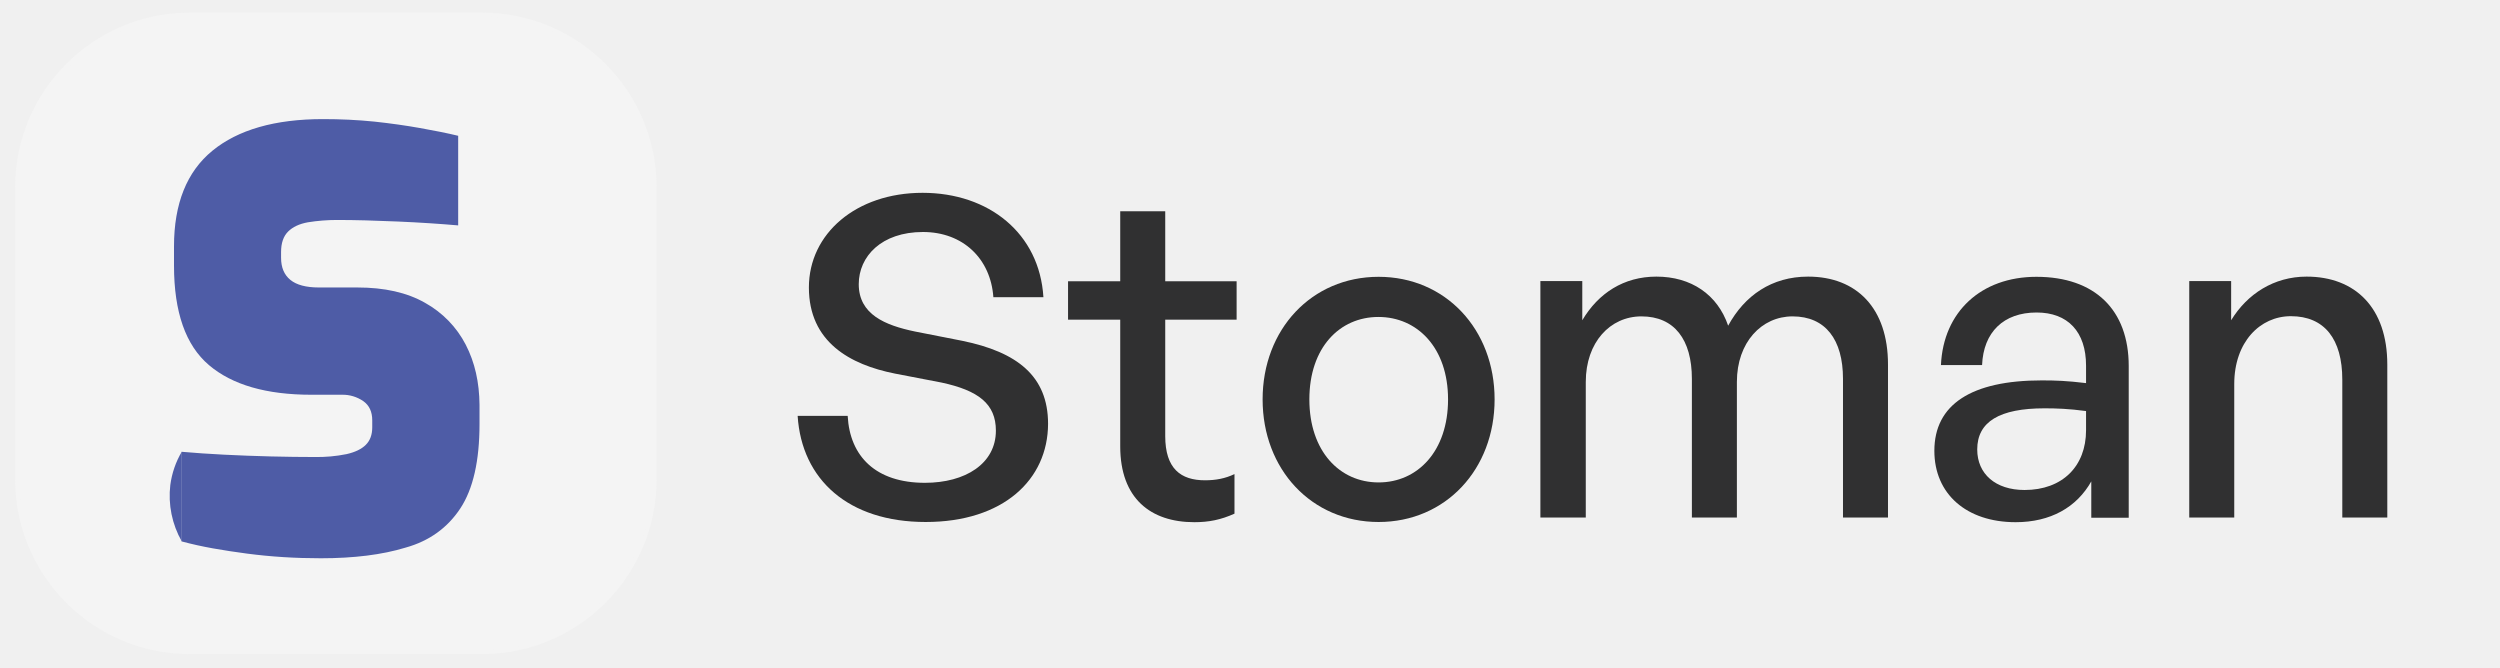
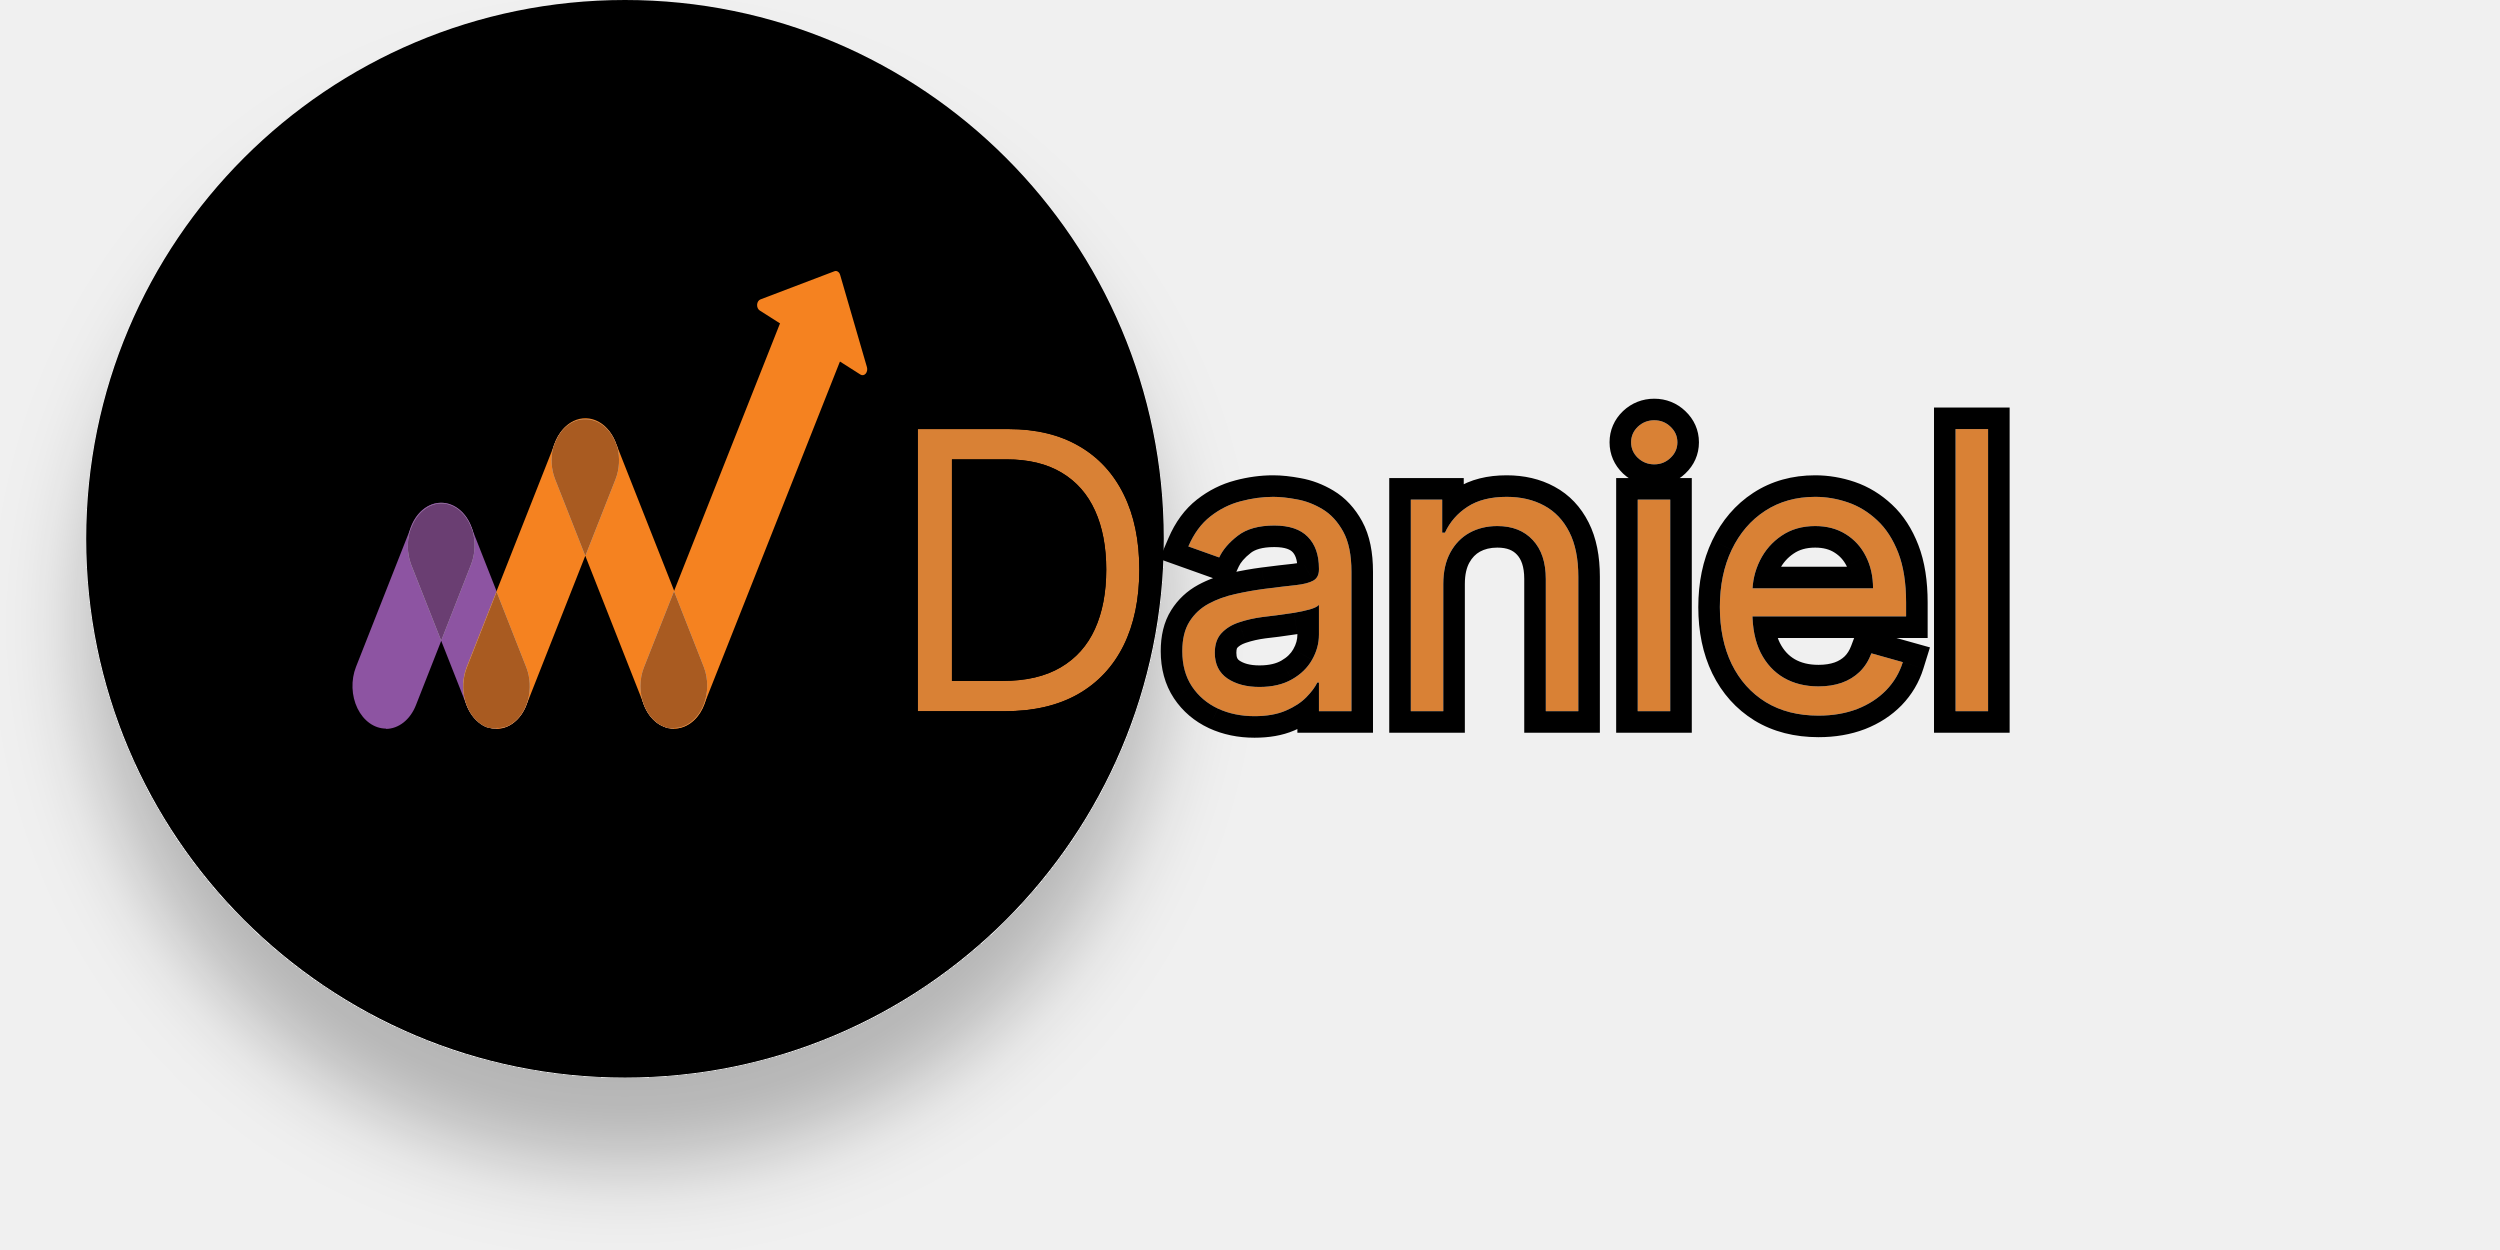
- <svg xmlns="http://www.w3.org/2000/svg" version="1.1" id="Layer_1" x="0px" y="0px" viewBox="0 0 1288.8 344.1" style="enable-background:new 0 0 1288.8 344.1;" xml:space="preserve">
-   <style type="text/css">
- 	.st0{fill:#F4F4F4;stroke:#F4F4F4;stroke-width:2;stroke-miterlimit:10;}
- 	.st1{fill:#4E5CA6;}
- 	.st2{enable-background:new    ;}
- 	.st3{fill:#303031;}
- </style>
-   <path class="st0" d="M97.9,7.5h150.5c49.2,0,89.1,39.9,89.1,89.1v150.5c0,49.2-39.9,89.1-89.1,89.1H97.9  c-49.2,0-89.1-39.9-89.1-89.1V96.6C8.8,47.4,48.7,7.5,97.9,7.5z" />
-   <path class="st1" d="M165.4,287.8c-6.6,0-13.1-0.2-19.4-0.6s-12.5-1-18.6-1.8c-6.1-0.8-12-1.7-17.6-2.7s-11-2.2-16.2-3.6v-46.2  c6.8,0.6,14.1,1.1,22,1.5c7.9,0.4,15.9,0.7,24,0.9c8.1,0.2,15.6,0.3,22.6,0.3c5.5,0.1,11.1-0.4,16.5-1.5c4.4-1,7.7-2.6,9.9-4.8  c2.2-2.2,3.3-5.2,3.3-9v-3.6c0-4.4-1.5-7.7-4.6-9.9c-3.2-2.2-7.1-3.4-11-3.3h-15.8c-23.2,0-40.8-5.1-52.8-15.3  c-12-10.2-18-27.3-18-51.3V127c0-22,6.6-38.5,19.8-49.3s32.2-16.3,57-16.3c8.9,0,17.7,0.4,26.6,1.3c8.3,0.9,16.1,2,23.4,3.3  c7.3,1.3,13.9,2.6,19.7,4v46.2c-9.2-0.8-19.6-1.5-31.1-2c-11.5-0.5-21.9-0.8-31.4-0.8c-5,0-10,0.4-15,1.2c-4.4,0.8-7.8,2.4-10.2,4.8  c-2.4,2.4-3.6,5.9-3.6,10.5v3c0,5,1.6,8.8,4.8,11.4c3.2,2.6,8.1,3.9,14.7,3.9h19.8c14,0,25.6,2.6,34.9,7.9c9,5,16.3,12.5,21,21.6  c4.7,9.1,7,19.4,7.1,31v9.9c0,19-3.3,33.5-9.9,43.5c-6.6,10-16,16.8-28.2,20.2C197,286,182.4,287.8,165.4,287.8z" />
-   <path class="st1" d="M93.7,232.9c-3.1,5.2-5.1,11.1-5.9,17.1c-1.2,10.1,0.9,20.3,5.9,29.1V232.9z" />
-   <g class="st2">
-     <path class="st3" d="M477.2,269.1c-39.8,0-63.9-21.8-66-54.7H437c1.1,20.9,14.5,34.5,39.8,34.5c20.9,0,36.6-9.9,36.6-26.9   c0-13.8-9-20.7-28.1-24.8l-23.9-4.6c-23.2-4.6-44.4-16.3-44.4-44.4c0-27.8,24.4-48.8,58.6-48.8s60.3,20.9,62.3,53.8h-25.8   c-1.4-19.8-15.6-33.6-36.3-33.6c-21.4,0-33.1,12.6-33.1,26.9c0,15.6,13.6,21.2,29,24.4l24.4,4.8c28.3,5.8,44.2,18.2,44.2,42.8   C540.2,247.3,517.2,269.1,477.2,269.1z" />
-     <path class="st3" d="M636.4,264.8c-7.1,3.2-13.3,4.4-20.7,4.4c-22.5,0-38.2-12.2-38.2-39.1v-65.3h-26.9v-19.8h26.9v-36.1h23.2v36.1   h36.8v19.8h-36.8v60c0,16.8,8,22.8,20.5,22.8c5.5,0,10.4-0.9,15.2-3.2V264.8z" />
-     <path class="st3" d="M650.9,205.9c0-36.1,25.3-63.2,59.8-63.2c34.5,0,59.8,27.1,59.8,63.2c0,36.1-25.3,63.2-59.8,63.2   C676.2,269.1,650.9,242,650.9,205.9z M746.5,205.9c0-26.7-15.9-42.5-35.9-42.5S675,179.2,675,205.9c0,26.7,15.6,42.8,35.7,42.8   S746.5,232.6,746.5,205.9z" />
-     <path class="st3" d="M794.1,266.8V144.9h21.6v20.2c8.3-14,21.4-22.5,38.2-22.5c17.9,0,31.5,9.2,37,25.3   c8.5-15.6,22.5-25.3,41.2-25.3c25.1,0,41.2,16.3,41.2,45.3v78.9h-23.2v-71.5c0-20.2-9-32.2-26-32.2c-15.9,0-28.7,13.3-28.7,33.8   v69.9h-23.2v-71.5c0-20.2-9-32.2-26-32.2c-16.1,0-28.7,13.3-28.7,33.8v69.9H794.1z" />
-     <path class="st3" d="M1078.2,248c-7.6,13.6-21.2,21.2-39.1,21.2c-25.3,0-41.9-14.5-41.9-36.8c0-23.9,19.1-36.3,55.4-36.3   c7.1,0,12.9,0.2,22.8,1.4v-9c0-17.5-9.4-27.4-25.5-27.4c-17,0-27.4,10.1-28.1,27.1h-21.2c1.2-27.4,20.7-45.5,49.2-45.5   c30.1,0,47.6,17,47.6,46v78.2h-19.3V248z M1043.7,252.6c19.5,0,31.7-12.2,31.7-30.8v-9.9c-9-1.2-15.4-1.4-21.4-1.4   c-23.2,0-34.7,6.9-34.7,21.2C1019.3,244.3,1028.7,252.6,1043.7,252.6z" />
-     <path class="st3" d="M1151.8,266.8h-23.2V144.9h21.6v20.2c8.3-13.6,22.1-22.5,38.9-22.5c25.1,0,41.6,16.1,41.6,45.3v78.9h-23.2   v-71.1c0-20.9-9.2-32.7-26.5-32.7c-15.9,0-29.2,13.3-29.2,35V266.8z" />
+ <svg xmlns="http://www.w3.org/2000/svg" width="116" height="58" viewBox="0 0 116 58" fill="none">
+   <g filter="url(#filter0_d_9564_7573)">
+     <circle cx="29" cy="25" r="25" fill="black" />
+     <path d="M39.12 16.404L32.66 32.718C32.568 32.95 32.441 33.156 32.286 33.325C32.132 33.495 31.953 33.624 31.759 33.705C31.565 33.787 31.361 33.819 31.157 33.8C30.954 33.781 30.755 33.711 30.573 33.594C30.39 33.478 30.228 33.317 30.095 33.12C29.961 32.924 29.86 32.696 29.796 32.45C29.732 32.204 29.706 31.944 29.721 31.685C29.736 31.427 29.791 31.174 29.883 30.943L36.341 14.629L39.12 16.404Z" fill="#F58220" />
+     <path d="M31.273 33.808C30.983 33.806 30.699 33.702 30.453 33.506C30.207 33.311 30.009 33.032 29.88 32.702L25.757 22.233C25.582 21.766 25.558 21.229 25.691 20.74C25.823 20.25 26.102 19.846 26.466 19.615C26.831 19.383 27.252 19.343 27.64 19.502C28.028 19.661 28.351 20.008 28.54 20.466L32.675 30.946C32.792 31.247 32.848 31.582 32.836 31.918C32.824 32.255 32.745 32.581 32.605 32.868C32.466 33.154 32.272 33.391 32.041 33.555C31.809 33.72 31.549 33.807 31.284 33.808" fill="#F58220" />
+     <path d="M31.271 33.805C31.204 33.805 31.137 33.8 31.071 33.788H31.029C30.977 33.788 30.925 33.764 30.875 33.747L30.823 33.728C30.775 33.708 30.729 33.689 30.683 33.664L30.627 33.634C30.577 33.607 30.529 33.575 30.483 33.54L30.459 33.523C30.343 33.431 30.236 33.32 30.141 33.194L30.128 33.175C30.03 33.041 29.947 32.89 29.883 32.727C29.773 32.452 29.716 32.148 29.716 31.839C29.716 31.531 29.773 31.227 29.883 30.952L31.275 27.432L32.661 30.957C32.765 31.231 32.817 31.531 32.815 31.834C32.812 32.138 32.754 32.437 32.646 32.707C32.581 32.869 32.499 33.018 32.402 33.153L32.387 33.172C32.341 33.235 32.292 33.294 32.239 33.349C32.185 33.404 32.129 33.453 32.069 33.498L32.048 33.515C32 33.551 31.952 33.581 31.904 33.611L31.845 33.642C31.8 33.664 31.756 33.686 31.708 33.703L31.656 33.722C31.606 33.739 31.554 33.752 31.501 33.764H31.46C31.394 33.775 31.327 33.78 31.26 33.78" fill="#CCCCCC" />
+     <path d="M31.271 33.805C31.204 33.805 31.137 33.8 31.071 33.788H31.029C30.977 33.788 30.925 33.764 30.875 33.747L30.823 33.728C30.775 33.708 30.729 33.689 30.683 33.664L30.627 33.634C30.577 33.607 30.529 33.575 30.483 33.54L30.459 33.523C30.343 33.431 30.236 33.32 30.141 33.194L30.128 33.175C30.03 33.041 29.947 32.89 29.883 32.727C29.773 32.452 29.716 32.148 29.716 31.839C29.716 31.531 29.773 31.227 29.883 30.952L31.275 27.432L32.661 30.957C32.765 31.231 32.817 31.531 32.815 31.834C32.812 32.138 32.754 32.437 32.646 32.707C32.581 32.869 32.499 33.018 32.402 33.153L32.387 33.172C32.341 33.235 32.292 33.294 32.239 33.349C32.185 33.404 32.129 33.453 32.069 33.498L32.048 33.515C32 33.551 31.952 33.581 31.904 33.611L31.845 33.642C31.8 33.664 31.756 33.686 31.708 33.703L31.656 33.722C31.606 33.739 31.554 33.752 31.501 33.764H31.46C31.394 33.775 31.327 33.78 31.26 33.78" fill="#A95B21" />
+     <path d="M17.908 33.807C17.643 33.806 17.383 33.72 17.151 33.555C16.92 33.391 16.726 33.154 16.587 32.868C16.447 32.581 16.368 32.254 16.356 31.918C16.344 31.582 16.399 31.247 16.517 30.946L19.087 24.42C19.272 23.951 19.595 23.595 19.986 23.43C20.18 23.348 20.384 23.315 20.588 23.333C20.792 23.352 20.991 23.421 21.173 23.537C21.356 23.653 21.518 23.813 21.652 24.009C21.786 24.205 21.888 24.433 21.953 24.679C22.017 24.925 22.043 25.185 22.029 25.444C22.014 25.702 21.96 25.955 21.868 26.187L19.301 32.715C19.172 33.046 18.974 33.325 18.728 33.52C18.482 33.715 18.198 33.82 17.908 33.821" fill="#8D54A2" />
+     <path d="M23.035 33.807C22.744 33.806 22.46 33.702 22.214 33.507C21.968 33.311 21.77 33.032 21.642 32.701L19.074 26.187C18.89 25.718 18.86 25.176 18.99 24.679C19.12 24.182 19.401 23.771 19.77 23.537C20.138 23.302 20.565 23.264 20.956 23.43C21.348 23.595 21.671 23.951 21.855 24.42L24.425 30.946C24.543 31.247 24.599 31.582 24.587 31.918C24.575 32.254 24.495 32.581 24.356 32.868C24.217 33.154 24.023 33.391 23.791 33.555C23.56 33.72 23.3 33.806 23.035 33.807Z" fill="#8D54A2" />
+     <path d="M20.46 29.7L19.074 26.188L19.055 26.133L19.074 26.183L20.471 29.727" fill="#CCCCCC" />
+     <path d="M20.46 29.7L19.074 26.188L19.055 26.133L19.074 26.183L20.471 29.727" fill="#6A3E72" />
+     <path d="M20.471 29.727L19.074 26.188L19.055 26.133C18.891 25.66 18.879 25.125 19.022 24.642L19.098 24.449C19.222 24.134 19.41 23.868 19.642 23.676C19.874 23.485 20.142 23.375 20.419 23.359H20.549L20.671 23.373C20.919 23.414 21.155 23.53 21.36 23.712C21.565 23.894 21.732 24.136 21.846 24.418L21.923 24.612C21.998 24.866 22.031 25.136 22.02 25.407C22.009 25.678 21.955 25.943 21.86 26.185L20.471 29.727Z" fill="#CCCCCC" />
+     <path d="M20.471 29.727L19.074 26.188L19.055 26.133C18.891 25.66 18.879 25.125 19.022 24.642L19.098 24.449C19.222 24.134 19.41 23.868 19.642 23.676C19.874 23.485 20.142 23.375 20.419 23.359H20.549L20.671 23.373C20.919 23.414 21.155 23.53 21.36 23.712C21.565 23.894 21.732 24.136 21.846 24.418L21.923 24.612C21.998 24.866 22.031 25.136 22.02 25.407C22.009 25.678 21.955 25.943 21.86 26.185L20.471 29.727Z" fill="#6A3E72" />
+     <path d="M38.72 12.585L35.286 13.892C35.244 13.908 35.206 13.939 35.178 13.982C35.15 14.026 35.133 14.079 35.13 14.134C35.126 14.19 35.136 14.246 35.157 14.294C35.179 14.343 35.212 14.382 35.251 14.407L39.923 17.379C39.962 17.404 40.007 17.414 40.05 17.407C40.093 17.4 40.134 17.376 40.167 17.339C40.199 17.302 40.222 17.253 40.233 17.199C40.243 17.145 40.241 17.088 40.226 17.036L38.985 12.764C38.968 12.697 38.931 12.64 38.881 12.607C38.832 12.573 38.774 12.565 38.72 12.585Z" fill="#F58220" />
+     <path d="M23.043 33.807C22.779 33.807 22.518 33.72 22.287 33.555C22.056 33.391 21.861 33.154 21.722 32.868C21.583 32.581 21.503 32.255 21.491 31.918C21.479 31.582 21.535 31.247 21.653 30.946L25.787 20.466C25.986 20.032 26.308 19.71 26.687 19.567C27.066 19.423 27.474 19.469 27.827 19.694C28.181 19.919 28.453 20.307 28.589 20.779C28.725 21.251 28.715 21.771 28.56 22.233L24.425 32.715C24.298 33.046 24.1 33.325 23.854 33.52C23.608 33.716 23.325 33.82 23.035 33.821" fill="#F58220" />
+     <path d="M23.039 33.807H22.995C22.948 33.811 22.901 33.811 22.854 33.807C22.812 33.8 22.771 33.791 22.73 33.779H22.678C22.625 33.763 22.573 33.743 22.521 33.721C22.464 33.696 22.408 33.665 22.354 33.63C21.985 33.395 21.705 32.985 21.574 32.488C21.444 31.992 21.474 31.45 21.657 30.981L23.043 27.461L24.427 30.981C24.604 31.447 24.631 31.982 24.5 32.472C24.369 32.962 24.092 33.367 23.729 33.599C23.675 33.635 23.619 33.665 23.561 33.691C23.511 33.713 23.459 33.732 23.409 33.749H23.355C23.314 33.761 23.272 33.77 23.23 33.776C23.183 33.781 23.136 33.781 23.089 33.776H23.046" fill="#CCCCCC" />
+     <path d="M23.039 33.807H22.995C22.948 33.811 22.901 33.811 22.854 33.807C22.812 33.8 22.771 33.791 22.73 33.779H22.678C22.625 33.763 22.573 33.743 22.521 33.721C22.464 33.696 22.408 33.665 22.354 33.63C21.985 33.395 21.705 32.985 21.574 32.488C21.444 31.992 21.474 31.45 21.657 30.981L23.043 27.461L24.427 30.981C24.604 31.447 24.631 31.982 24.5 32.472C24.369 32.962 24.092 33.367 23.729 33.599C23.675 33.635 23.619 33.665 23.561 33.691C23.511 33.713 23.459 33.732 23.409 33.749H23.355C23.314 33.761 23.272 33.77 23.23 33.776C23.183 33.781 23.136 33.781 23.089 33.776H23.046" fill="#A95B21" />
+     <path d="M27.187 25.727L28.56 22.234L27.158 25.793" fill="#CCCCCC" />
+     <path d="M27.187 25.727L28.56 22.234L27.158 25.793" fill="#A95B21" />
+     <path d="M27.159 25.796L25.757 22.238C25.574 21.774 25.543 21.237 25.67 20.744L25.779 20.468C25.908 20.172 26.095 19.924 26.321 19.746C26.547 19.569 26.806 19.468 27.071 19.453H27.191C27.467 19.456 27.737 19.552 27.974 19.731C28.211 19.91 28.406 20.165 28.54 20.471L28.647 20.747C28.773 21.24 28.742 21.776 28.56 22.24L27.159 25.796Z" fill="#CCCCCC" />
+     <path d="M27.159 25.796L25.757 22.238C25.574 21.774 25.543 21.237 25.67 20.744L25.779 20.468C25.908 20.172 26.095 19.924 26.321 19.746C26.547 19.569 26.806 19.468 27.071 19.453H27.191C27.467 19.456 27.737 19.552 27.974 19.731C28.211 19.91 28.406 20.165 28.54 20.471L28.647 20.747C28.773 21.24 28.742 21.776 28.56 22.24L27.159 25.796Z" fill="#A95B21" />
  </g>
+   <mask id="path-20-outside-1_9564_7573" maskUnits="userSpaceOnUse" x="41" y="18" width="53" height="17" fill="black">
+     <rect fill="white" x="41" y="18" width="53" height="17" />
+     <path d="M46.625 33H42.585V19.909H46.804C48.074 19.909 49.16 20.171 50.064 20.695C50.967 21.215 51.66 21.963 52.141 22.939C52.623 23.91 52.864 25.074 52.864 26.429C52.864 27.793 52.621 28.967 52.135 29.951C51.649 30.931 50.942 31.685 50.013 32.214C49.084 32.738 47.955 33 46.625 33ZM44.17 31.594H46.523C47.605 31.594 48.502 31.385 49.214 30.967C49.925 30.55 50.456 29.955 50.805 29.184C51.155 28.413 51.33 27.494 51.33 26.429C51.33 25.372 51.157 24.462 50.812 23.7C50.467 22.933 49.951 22.345 49.265 21.935C48.579 21.522 47.724 21.315 46.702 21.315H44.17V31.594ZM58.207 33.23C57.585 33.23 57.021 33.113 56.514 32.879C56.006 32.64 55.604 32.297 55.305 31.849C55.007 31.398 54.858 30.852 54.858 30.213C54.858 29.651 54.969 29.195 55.19 28.845C55.412 28.491 55.708 28.215 56.079 28.014C56.45 27.814 56.859 27.665 57.306 27.567C57.758 27.465 58.212 27.384 58.668 27.324C59.264 27.247 59.748 27.19 60.119 27.151C60.494 27.109 60.766 27.038 60.937 26.94C61.111 26.842 61.199 26.672 61.199 26.429V26.378C61.199 25.747 61.026 25.257 60.681 24.908C60.34 24.558 59.822 24.384 59.128 24.384C58.408 24.384 57.843 24.541 57.434 24.857C57.025 25.172 56.737 25.509 56.571 25.866L55.139 25.355C55.395 24.759 55.736 24.294 56.162 23.962C56.592 23.625 57.061 23.391 57.568 23.259C58.08 23.122 58.582 23.054 59.077 23.054C59.392 23.054 59.754 23.092 60.163 23.169C60.577 23.241 60.975 23.393 61.359 23.623C61.746 23.853 62.068 24.2 62.324 24.665C62.58 25.129 62.707 25.751 62.707 26.531V33H61.199V31.671H61.122C61.02 31.884 60.849 32.111 60.611 32.354C60.372 32.597 60.055 32.804 59.658 32.974C59.262 33.145 58.778 33.23 58.207 33.23ZM58.438 31.875C59.034 31.875 59.537 31.758 59.946 31.523C60.359 31.289 60.67 30.986 60.879 30.616C61.092 30.245 61.199 29.855 61.199 29.446V28.065C61.135 28.142 60.994 28.212 60.777 28.276C60.564 28.336 60.317 28.389 60.035 28.436C59.758 28.479 59.488 28.517 59.224 28.551C58.964 28.581 58.753 28.607 58.591 28.628C58.199 28.679 57.832 28.762 57.492 28.877C57.155 28.988 56.882 29.156 56.673 29.382C56.469 29.604 56.367 29.906 56.367 30.29C56.367 30.814 56.56 31.21 56.948 31.479C57.34 31.743 57.837 31.875 58.438 31.875ZM66.969 27.094V33H65.461V23.182H66.918V24.716H67.046C67.276 24.217 67.626 23.817 68.094 23.514C68.563 23.207 69.168 23.054 69.91 23.054C70.574 23.054 71.156 23.19 71.655 23.463C72.153 23.732 72.541 24.141 72.818 24.69C73.095 25.236 73.234 25.926 73.234 26.761V33H71.725V26.864C71.725 26.092 71.525 25.491 71.124 25.061C70.724 24.626 70.174 24.409 69.475 24.409C68.993 24.409 68.563 24.514 68.184 24.722C67.809 24.931 67.513 25.236 67.295 25.636C67.078 26.037 66.969 26.523 66.969 27.094ZM75.99 33V23.182H77.499V33H75.99ZM76.757 21.546C76.463 21.546 76.21 21.445 75.996 21.245C75.788 21.045 75.683 20.804 75.683 20.523C75.683 20.241 75.788 20.001 75.996 19.8C76.21 19.6 76.463 19.5 76.757 19.5C77.051 19.5 77.303 19.6 77.511 19.8C77.724 20.001 77.831 20.241 77.831 20.523C77.831 20.804 77.724 21.045 77.511 21.245C77.303 21.445 77.051 21.546 76.757 21.546ZM84.378 33.205C83.432 33.205 82.616 32.996 81.93 32.578C81.248 32.156 80.722 31.568 80.351 30.814C79.985 30.055 79.801 29.173 79.801 28.168C79.801 27.162 79.985 26.276 80.351 25.509C80.722 24.737 81.237 24.136 81.898 23.706C82.563 23.271 83.338 23.054 84.225 23.054C84.736 23.054 85.241 23.139 85.74 23.31C86.238 23.48 86.692 23.757 87.101 24.141C87.51 24.52 87.836 25.023 88.079 25.649C88.322 26.276 88.443 27.047 88.443 27.963V28.602H80.875V27.298H86.909C86.909 26.744 86.799 26.25 86.577 25.815C86.36 25.381 86.049 25.038 85.644 24.786C85.243 24.535 84.77 24.409 84.225 24.409C83.624 24.409 83.104 24.558 82.665 24.857C82.23 25.151 81.896 25.534 81.661 26.007C81.427 26.48 81.31 26.987 81.31 27.528V28.398C81.31 29.139 81.438 29.768 81.693 30.283C81.953 30.795 82.313 31.185 82.774 31.453C83.234 31.717 83.769 31.849 84.378 31.849C84.774 31.849 85.132 31.794 85.452 31.683C85.776 31.568 86.055 31.398 86.289 31.172C86.524 30.942 86.705 30.656 86.833 30.315L88.29 30.724C88.136 31.219 87.879 31.653 87.516 32.028C87.154 32.399 86.707 32.689 86.174 32.898C85.641 33.102 85.043 33.205 84.378 33.205ZM92.247 19.909V33H90.738V19.909H92.247Z" />
+   </mask>
+   <path d="M46.625 33H42.585V19.909H46.804C48.074 19.909 49.16 20.171 50.064 20.695C50.967 21.215 51.66 21.963 52.141 22.939C52.623 23.91 52.864 25.074 52.864 26.429C52.864 27.793 52.621 28.967 52.135 29.951C51.649 30.931 50.942 31.685 50.013 32.214C49.084 32.738 47.955 33 46.625 33ZM44.17 31.594H46.523C47.605 31.594 48.502 31.385 49.214 30.967C49.925 30.55 50.456 29.955 50.805 29.184C51.155 28.413 51.33 27.494 51.33 26.429C51.33 25.372 51.157 24.462 50.812 23.7C50.467 22.933 49.951 22.345 49.265 21.935C48.579 21.522 47.724 21.315 46.702 21.315H44.17V31.594ZM58.207 33.23C57.585 33.23 57.021 33.113 56.514 32.879C56.006 32.64 55.604 32.297 55.305 31.849C55.007 31.398 54.858 30.852 54.858 30.213C54.858 29.651 54.969 29.195 55.19 28.845C55.412 28.491 55.708 28.215 56.079 28.014C56.45 27.814 56.859 27.665 57.306 27.567C57.758 27.465 58.212 27.384 58.668 27.324C59.264 27.247 59.748 27.19 60.119 27.151C60.494 27.109 60.766 27.038 60.937 26.94C61.111 26.842 61.199 26.672 61.199 26.429V26.378C61.199 25.747 61.026 25.257 60.681 24.908C60.34 24.558 59.822 24.384 59.128 24.384C58.408 24.384 57.843 24.541 57.434 24.857C57.025 25.172 56.737 25.509 56.571 25.866L55.139 25.355C55.395 24.759 55.736 24.294 56.162 23.962C56.592 23.625 57.061 23.391 57.568 23.259C58.08 23.122 58.582 23.054 59.077 23.054C59.392 23.054 59.754 23.092 60.163 23.169C60.577 23.241 60.975 23.393 61.359 23.623C61.746 23.853 62.068 24.2 62.324 24.665C62.58 25.129 62.707 25.751 62.707 26.531V33H61.199V31.671H61.122C61.02 31.884 60.849 32.111 60.611 32.354C60.372 32.597 60.055 32.804 59.658 32.974C59.262 33.145 58.778 33.23 58.207 33.23ZM58.438 31.875C59.034 31.875 59.537 31.758 59.946 31.523C60.359 31.289 60.67 30.986 60.879 30.616C61.092 30.245 61.199 29.855 61.199 29.446V28.065C61.135 28.142 60.994 28.212 60.777 28.276C60.564 28.336 60.317 28.389 60.035 28.436C59.758 28.479 59.488 28.517 59.224 28.551C58.964 28.581 58.753 28.607 58.591 28.628C58.199 28.679 57.832 28.762 57.492 28.877C57.155 28.988 56.882 29.156 56.673 29.382C56.469 29.604 56.367 29.906 56.367 30.29C56.367 30.814 56.56 31.21 56.948 31.479C57.34 31.743 57.837 31.875 58.438 31.875ZM66.969 27.094V33H65.461V23.182H66.918V24.716H67.046C67.276 24.217 67.626 23.817 68.094 23.514C68.563 23.207 69.168 23.054 69.91 23.054C70.574 23.054 71.156 23.19 71.655 23.463C72.153 23.732 72.541 24.141 72.818 24.69C73.095 25.236 73.234 25.926 73.234 26.761V33H71.725V26.864C71.725 26.092 71.525 25.491 71.124 25.061C70.724 24.626 70.174 24.409 69.475 24.409C68.993 24.409 68.563 24.514 68.184 24.722C67.809 24.931 67.513 25.236 67.295 25.636C67.078 26.037 66.969 26.523 66.969 27.094ZM75.99 33V23.182H77.499V33H75.99ZM76.757 21.546C76.463 21.546 76.21 21.445 75.996 21.245C75.788 21.045 75.683 20.804 75.683 20.523C75.683 20.241 75.788 20.001 75.996 19.8C76.21 19.6 76.463 19.5 76.757 19.5C77.051 19.5 77.303 19.6 77.511 19.8C77.724 20.001 77.831 20.241 77.831 20.523C77.831 20.804 77.724 21.045 77.511 21.245C77.303 21.445 77.051 21.546 76.757 21.546ZM84.378 33.205C83.432 33.205 82.616 32.996 81.93 32.578C81.248 32.156 80.722 31.568 80.351 30.814C79.985 30.055 79.801 29.173 79.801 28.168C79.801 27.162 79.985 26.276 80.351 25.509C80.722 24.737 81.237 24.136 81.898 23.706C82.563 23.271 83.338 23.054 84.225 23.054C84.736 23.054 85.241 23.139 85.74 23.31C86.238 23.48 86.692 23.757 87.101 24.141C87.51 24.52 87.836 25.023 88.079 25.649C88.322 26.276 88.443 27.047 88.443 27.963V28.602H80.875V27.298H86.909C86.909 26.744 86.799 26.25 86.577 25.815C86.36 25.381 86.049 25.038 85.644 24.786C85.243 24.535 84.77 24.409 84.225 24.409C83.624 24.409 83.104 24.558 82.665 24.857C82.23 25.151 81.896 25.534 81.661 26.007C81.427 26.48 81.31 26.987 81.31 27.528V28.398C81.31 29.139 81.438 29.768 81.693 30.283C81.953 30.795 82.313 31.185 82.774 31.453C83.234 31.717 83.769 31.849 84.378 31.849C84.774 31.849 85.132 31.794 85.452 31.683C85.776 31.568 86.055 31.398 86.289 31.172C86.524 30.942 86.705 30.656 86.833 30.315L88.29 30.724C88.136 31.219 87.879 31.653 87.516 32.028C87.154 32.399 86.707 32.689 86.174 32.898C85.641 33.102 85.043 33.205 84.378 33.205ZM92.247 19.909V33H90.738V19.909H92.247Z" fill="#D98135" />
+   <path d="M42.585 33H41.585V34H42.585V33ZM42.585 19.909V18.909H41.585V19.909H42.585ZM50.064 20.695L49.562 21.56L49.565 21.562L50.064 20.695ZM52.141 22.939L51.245 23.381L51.245 23.383L52.141 22.939ZM52.135 29.951L53.031 30.395L53.032 30.393L52.135 29.951ZM50.013 32.214L50.504 33.085L50.507 33.083L50.013 32.214ZM44.17 31.594H43.17V32.594H44.17V31.594ZM50.812 23.7L49.9 24.11L49.901 24.112L50.812 23.7ZM49.265 21.935L48.749 22.792L48.753 22.794L49.265 21.935ZM44.17 21.315V20.315H43.17V21.315H44.17ZM46.625 32H42.585V34H46.625V32ZM43.585 33V19.909H41.585V33H43.585ZM42.585 20.909H46.804V18.909H42.585V20.909ZM46.804 20.909C47.935 20.909 48.841 21.142 49.562 21.56L50.566 19.83C49.48 19.201 48.212 18.909 46.804 18.909V20.909ZM49.565 21.562C50.289 21.979 50.847 22.575 51.245 23.381L53.038 22.496C52.473 21.351 51.646 20.452 50.563 19.829L49.565 21.562ZM51.245 23.383C51.644 24.186 51.864 25.19 51.864 26.429H53.864C53.864 24.957 53.602 23.635 53.037 22.495L51.245 23.383ZM51.864 26.429C51.864 27.675 51.642 28.691 51.238 29.508L53.032 30.393C53.6 29.242 53.864 27.91 53.864 26.429H51.864ZM51.239 29.507C50.84 30.313 50.27 30.917 49.518 31.345L50.507 33.083C51.614 32.454 52.459 31.549 53.031 30.395L51.239 29.507ZM49.521 31.343C48.775 31.764 47.824 32 46.625 32V34C48.085 34 49.393 33.712 50.504 33.085L49.521 31.343ZM44.17 32.594H46.523V30.594H44.17V32.594ZM46.523 32.594C47.729 32.594 48.814 32.361 49.72 31.83L48.708 30.105C48.19 30.409 47.481 30.594 46.523 30.594V32.594ZM49.72 31.83C50.615 31.305 51.284 30.551 51.716 29.597L49.895 28.771C49.628 29.36 49.236 29.795 48.708 30.105L49.72 31.83ZM51.716 29.597C52.138 28.667 52.33 27.601 52.33 26.429H50.33C50.33 27.388 50.172 28.159 49.895 28.771L51.716 29.597ZM52.33 26.429C52.33 25.266 52.14 24.209 51.723 23.287L49.901 24.112C50.174 24.716 50.33 25.478 50.33 26.429H52.33ZM51.724 23.289C51.299 22.346 50.649 21.596 49.777 21.076L48.753 22.794C49.253 23.093 49.634 23.519 49.9 24.11L51.724 23.289ZM49.781 21.079C48.901 20.549 47.857 20.315 46.702 20.315V22.315C47.592 22.315 48.256 22.495 48.749 22.792L49.781 21.079ZM46.702 20.315H44.17V22.315H46.702V20.315ZM43.17 21.315V31.594H45.17V21.315H43.17ZM56.514 32.879L56.088 33.783L56.094 33.786L56.514 32.879ZM55.305 31.849L54.471 32.401L54.473 32.404L55.305 31.849ZM55.19 28.845L56.035 29.381L56.038 29.376L55.19 28.845ZM57.306 27.567L57.52 28.544L57.527 28.542L57.306 27.567ZM58.668 27.324L58.54 26.332L58.538 26.332L58.668 27.324ZM60.119 27.151L60.221 28.146L60.231 28.145L60.119 27.151ZM60.937 26.94L60.447 26.068L60.438 26.073L60.937 26.94ZM60.681 24.908L59.965 25.606L59.97 25.61L60.681 24.908ZM57.434 24.857L58.044 25.648L58.044 25.648L57.434 24.857ZM56.571 25.866L56.235 26.808L57.094 27.115L57.478 26.288L56.571 25.866ZM55.139 25.355L54.22 24.961L53.801 25.939L54.803 26.297L55.139 25.355ZM56.162 23.962L56.777 24.75L56.778 24.749L56.162 23.962ZM57.568 23.259L57.82 24.226L57.826 24.225L57.568 23.259ZM60.163 23.169L59.979 24.152L59.991 24.154L60.163 23.169ZM61.359 23.623L60.844 24.48L60.848 24.483L61.359 23.623ZM62.324 24.665L61.448 25.147L61.448 25.147L62.324 24.665ZM62.707 33V34H63.707V33H62.707ZM61.199 33H60.199V34H61.199V33ZM61.199 31.671H62.199V30.671H61.199V31.671ZM61.122 31.671V30.671H60.493L60.221 31.238L61.122 31.671ZM60.611 32.354L61.324 33.055L61.324 33.055L60.611 32.354ZM59.658 32.974L59.263 32.056L59.658 32.974ZM59.946 31.523L59.453 30.654L59.449 30.656L59.946 31.523ZM60.879 30.616L60.012 30.117L60.008 30.125L60.879 30.616ZM61.199 28.065H62.199V25.303L60.431 27.425L61.199 28.065ZM60.777 28.276L61.047 29.239L61.059 29.236L60.777 28.276ZM60.035 28.436L60.188 29.424L60.2 29.422L60.035 28.436ZM59.224 28.551L59.338 29.545L59.352 29.543L59.224 28.551ZM58.591 28.628L58.72 29.619L58.721 29.619L58.591 28.628ZM57.492 28.877L57.804 29.827L57.811 29.825L57.492 28.877ZM56.673 29.382L55.939 28.703L55.938 28.704L56.673 29.382ZM56.948 31.479L56.379 32.301L56.389 32.308L56.948 31.479ZM58.207 32.23C57.714 32.23 57.294 32.138 56.933 31.971L56.094 33.786C56.747 34.088 57.457 34.23 58.207 34.23V32.23ZM56.939 31.974C56.59 31.809 56.33 31.584 56.137 31.295L54.473 32.404C54.877 33.01 55.423 33.471 56.088 33.783L56.939 31.974ZM56.14 31.298C55.968 31.038 55.858 30.692 55.858 30.213H53.858C53.858 31.012 54.046 31.758 54.471 32.401L56.14 31.298ZM55.858 30.213C55.858 29.774 55.945 29.522 56.035 29.381L54.346 28.31C53.992 28.867 53.858 29.527 53.858 30.213H55.858ZM56.038 29.376C56.167 29.17 56.334 29.013 56.554 28.894L55.603 27.134C55.082 27.416 54.657 27.813 54.343 28.314L56.038 29.376ZM56.554 28.894C56.836 28.742 57.156 28.623 57.52 28.544L57.092 26.59C56.561 26.706 56.063 26.886 55.603 27.134L56.554 28.894ZM57.527 28.542C57.949 28.447 58.372 28.371 58.797 28.315L58.538 26.332C58.051 26.396 57.567 26.482 57.085 26.591L57.527 28.542ZM58.795 28.316C59.388 28.239 59.862 28.183 60.221 28.146L60.016 26.157C59.633 26.196 59.141 26.255 58.54 26.332L58.795 28.316ZM60.231 28.145C60.64 28.098 61.081 28.011 61.435 27.807L60.438 26.073C60.457 26.063 60.438 26.077 60.355 26.098C60.276 26.119 60.161 26.14 60.006 26.158L60.231 28.145ZM61.426 27.812C61.988 27.497 62.199 26.943 62.199 26.429H60.199C60.199 26.433 60.198 26.372 60.243 26.283C60.294 26.185 60.372 26.111 60.447 26.068L61.426 27.812ZM62.199 26.429V26.378H60.199V26.429H62.199ZM62.199 26.378C62.199 25.562 61.971 24.791 61.392 24.205L59.97 25.61C60.081 25.724 60.199 25.932 60.199 26.378H62.199ZM61.397 24.209C60.8 23.598 59.977 23.384 59.128 23.384V25.384C59.668 25.384 59.88 25.519 59.965 25.606L61.397 24.209ZM59.128 23.384C58.272 23.384 57.465 23.57 56.823 24.064L58.044 25.648C58.221 25.512 58.543 25.384 59.128 25.384V23.384ZM56.823 24.064C56.325 24.449 55.916 24.904 55.664 25.445L57.478 26.288C57.559 26.113 57.725 25.895 58.044 25.648L56.823 24.064ZM56.907 24.925L55.475 24.413L54.803 26.297L56.235 26.808L56.907 24.925ZM56.058 25.749C56.261 25.276 56.508 24.96 56.777 24.75L55.547 23.173C54.963 23.628 54.529 24.241 54.22 24.961L56.058 25.749ZM56.778 24.749C57.105 24.493 57.451 24.322 57.82 24.226L57.316 22.291C56.671 22.459 56.079 22.757 55.546 23.174L56.778 24.749ZM57.826 24.225C58.259 24.109 58.675 24.054 59.077 24.054V22.054C58.489 22.054 57.9 22.135 57.31 22.292L57.826 24.225ZM59.077 24.054C59.314 24.054 59.613 24.083 59.979 24.152L60.348 22.186C59.896 22.101 59.47 22.054 59.077 22.054V24.054ZM59.991 24.154C60.276 24.204 60.559 24.309 60.844 24.48L61.873 22.765C61.391 22.476 60.878 22.279 60.336 22.184L59.991 24.154ZM60.848 24.483C61.058 24.607 61.263 24.811 61.448 25.147L63.2 24.183C62.873 23.59 62.435 23.099 61.869 22.763L60.848 24.483ZM61.448 25.147C61.593 25.41 61.707 25.846 61.707 26.531H63.707C63.707 25.657 63.566 24.848 63.2 24.183L61.448 25.147ZM61.707 26.531V33H63.707V26.531H61.707ZM62.707 32H61.199V34H62.707V32ZM62.199 33V31.671H60.199V33H62.199ZM61.199 30.671H61.122V32.67H61.199V30.671ZM60.221 31.238C60.182 31.319 60.09 31.458 59.898 31.654L61.324 33.055C61.609 32.765 61.858 32.449 62.024 32.103L60.221 31.238ZM59.898 31.654C59.77 31.783 59.571 31.924 59.263 32.056L60.053 33.893C60.538 33.684 60.974 33.412 61.324 33.055L59.898 31.654ZM59.263 32.056C59.025 32.158 58.684 32.23 58.207 32.23V34.23C58.873 34.23 59.499 34.132 60.053 33.893L59.263 32.056ZM58.438 32.875C59.163 32.875 59.848 32.732 60.443 32.391L59.449 30.656C59.226 30.783 58.905 30.875 58.438 30.875V32.875ZM60.439 32.393C60.992 32.08 61.442 31.654 61.751 31.107L60.008 30.125C59.898 30.319 59.727 30.498 59.453 30.654L60.439 32.393ZM61.746 31.114C62.042 30.599 62.199 30.038 62.199 29.446H60.199C60.199 29.672 60.142 29.891 60.012 30.117L61.746 31.114ZM62.199 29.446V28.065H60.199V29.446H62.199ZM60.431 27.425C60.481 27.365 60.527 27.328 60.553 27.31C60.58 27.291 60.597 27.282 60.598 27.281C60.6 27.28 60.593 27.284 60.575 27.291C60.556 27.298 60.53 27.307 60.495 27.317L61.059 29.236C61.202 29.194 61.352 29.14 61.493 29.07C61.623 29.005 61.811 28.893 61.967 28.706L60.431 27.425ZM60.507 27.313C60.337 27.361 60.126 27.407 59.871 27.45L60.2 29.422C60.507 29.371 60.791 29.311 61.047 29.239L60.507 27.313ZM59.883 27.448C59.614 27.489 59.352 27.526 59.096 27.559L59.352 29.543C59.624 29.508 59.903 29.468 60.188 29.424L59.883 27.448ZM59.11 27.558C58.847 27.588 58.63 27.614 58.461 27.636L58.721 29.619C58.876 29.599 59.08 29.574 59.338 29.545L59.11 27.558ZM58.462 27.636C58.011 27.695 57.58 27.792 57.172 27.93L57.811 29.825C58.084 29.732 58.387 29.663 58.72 29.619L58.462 27.636ZM57.179 27.927C56.706 28.083 56.28 28.335 55.939 28.703L57.408 30.061C57.485 29.978 57.604 29.893 57.804 29.827L57.179 27.927ZM55.938 28.704C55.521 29.156 55.367 29.726 55.367 30.29H57.367C57.367 30.186 57.38 30.125 57.391 30.095C57.399 30.069 57.407 30.062 57.408 30.06L55.938 28.704ZM55.367 30.29C55.367 31.099 55.688 31.823 56.379 32.301L57.517 30.657C57.433 30.598 57.367 30.528 57.367 30.29H55.367ZM56.389 32.308C56.986 32.71 57.691 32.875 58.438 32.875V30.875C57.982 30.875 57.694 30.776 57.507 30.649L56.389 32.308ZM66.969 33V34H67.969V33H66.969ZM65.461 33H64.461V34H65.461V33ZM65.461 23.182V22.182H64.461V23.182H65.461ZM66.918 23.182H67.918V22.182H66.918V23.182ZM66.918 24.716H65.918V25.716H66.918V24.716ZM67.046 24.716V25.716H67.686L67.954 25.135L67.046 24.716ZM68.094 23.514L68.637 24.354L68.642 24.351L68.094 23.514ZM71.655 23.463L71.175 24.34L71.181 24.343L71.655 23.463ZM72.818 24.69L71.925 25.14L71.926 25.143L72.818 24.69ZM73.234 33V34H74.234V33H73.234ZM71.725 33H70.725V34H71.725V33ZM71.124 25.061L70.389 25.739L70.392 25.742L71.124 25.061ZM68.184 24.722L67.701 23.846L67.697 23.849L68.184 24.722ZM67.295 25.636L66.416 25.16L66.416 25.16L67.295 25.636ZM65.969 27.094V33H67.969V27.094H65.969ZM66.969 32H65.461V34H66.969V32ZM66.461 33V23.182H64.461V33H66.461ZM65.461 24.182H66.918V22.182H65.461V24.182ZM65.918 23.182V24.716H67.918V23.182H65.918ZM66.918 25.716H67.046V23.716H66.918V25.716ZM67.954 25.135C68.103 24.811 68.325 24.556 68.637 24.354L67.552 22.674C66.927 23.078 66.449 23.623 66.138 24.297L67.954 25.135ZM68.642 24.351C68.903 24.18 69.301 24.054 69.91 24.054V22.054C69.035 22.054 68.223 22.235 67.547 22.677L68.642 24.351ZM69.91 24.054C70.435 24.054 70.847 24.161 71.175 24.34L72.135 22.586C71.466 22.22 70.713 22.054 69.91 22.054V24.054ZM71.181 24.343C71.483 24.506 71.732 24.757 71.925 25.14L73.711 24.24C73.35 23.524 72.824 22.957 72.129 22.583L71.181 24.343ZM71.926 25.143C72.111 25.507 72.234 26.029 72.234 26.761H74.234C74.234 25.823 74.079 24.965 73.71 24.238L71.926 25.143ZM72.234 26.761V33H74.234V26.761H72.234ZM73.234 32H71.725V34H73.234V32ZM72.725 33V26.864H70.725V33H72.725ZM72.725 26.864C72.725 25.921 72.477 25.047 71.856 24.38L70.392 25.742C70.572 25.936 70.725 26.264 70.725 26.864H72.725ZM71.859 24.383C71.235 23.706 70.398 23.409 69.475 23.409V25.409C69.95 25.409 70.212 25.547 70.389 25.739L71.859 24.383ZM69.475 23.409C68.844 23.409 68.245 23.547 67.701 23.846L68.666 25.598C68.882 25.48 69.143 25.409 69.475 25.409V23.409ZM67.697 23.849C67.146 24.156 66.718 24.603 66.416 25.16L68.174 26.113C68.307 25.869 68.472 25.707 68.67 25.596L67.697 23.849ZM66.416 25.16C66.102 25.739 65.969 26.398 65.969 27.094H67.969C67.969 26.648 68.054 26.335 68.174 26.113L66.416 25.16ZM75.99 33H74.99V34H75.99V33ZM75.99 23.182V22.182H74.99V23.182H75.99ZM77.499 23.182H78.499V22.182H77.499V23.182ZM77.499 33V34H78.499V33H77.499ZM75.996 21.245L75.304 21.967L75.311 21.974L75.996 21.245ZM75.996 19.8L75.311 19.072L75.304 19.079L75.996 19.8ZM77.511 19.8L76.819 20.522L76.826 20.529L77.511 19.8ZM77.511 21.245L76.826 20.516L76.819 20.523L77.511 21.245ZM76.99 33V23.182H74.99V33H76.99ZM75.99 24.182H77.499V22.182H75.99V24.182ZM76.499 23.182V33H78.499V23.182H76.499ZM77.499 32H75.99V34H77.499V32ZM76.757 20.546C76.726 20.546 76.715 20.541 76.714 20.54C76.713 20.54 76.703 20.536 76.681 20.516L75.311 21.974C75.711 22.349 76.21 22.546 76.757 22.546V20.546ZM76.689 20.523C76.679 20.514 76.675 20.509 76.675 20.508C76.675 20.508 76.677 20.511 76.679 20.516C76.681 20.522 76.683 20.527 76.683 20.53C76.684 20.533 76.683 20.531 76.683 20.523H74.683C74.683 21.085 74.905 21.584 75.304 21.967L76.689 20.523ZM76.683 20.523C76.683 20.515 76.684 20.513 76.683 20.515C76.683 20.518 76.681 20.523 76.679 20.529C76.677 20.535 76.675 20.537 76.675 20.537C76.675 20.537 76.679 20.532 76.689 20.522L75.304 19.079C74.905 19.462 74.683 19.96 74.683 20.523H76.683ZM76.681 20.529C76.703 20.509 76.713 20.506 76.714 20.505C76.715 20.505 76.726 20.5 76.757 20.5V18.5C76.21 18.5 75.711 18.696 75.311 19.072L76.681 20.529ZM76.757 20.5C76.774 20.5 76.784 20.501 76.789 20.502C76.794 20.503 76.796 20.504 76.796 20.504C76.796 20.504 76.797 20.505 76.8 20.506C76.803 20.508 76.809 20.513 76.819 20.522L78.204 19.079C77.805 18.697 77.305 18.5 76.757 18.5V20.5ZM76.826 20.529C76.837 20.539 76.841 20.545 76.841 20.545C76.842 20.545 76.839 20.542 76.837 20.536C76.834 20.53 76.832 20.524 76.831 20.519C76.83 20.515 76.831 20.516 76.831 20.523H78.831C78.831 19.953 78.601 19.453 78.196 19.072L76.826 20.529ZM76.831 20.523C76.831 20.53 76.83 20.53 76.831 20.526C76.832 20.522 76.834 20.516 76.837 20.51C76.839 20.503 76.842 20.5 76.841 20.5C76.841 20.501 76.837 20.506 76.826 20.516L78.196 21.974C78.601 21.593 78.831 21.092 78.831 20.523H76.831ZM76.819 20.523C76.809 20.533 76.803 20.537 76.8 20.539C76.797 20.541 76.796 20.541 76.796 20.541C76.796 20.541 76.794 20.542 76.789 20.543C76.784 20.544 76.774 20.546 76.757 20.546V22.546C77.305 22.546 77.805 22.349 78.204 21.967L76.819 20.523ZM81.93 32.578L81.404 33.428L81.41 33.432L81.93 32.578ZM80.351 30.814L79.451 31.249L79.454 31.255L80.351 30.814ZM80.351 25.509L79.45 25.075L79.449 25.077L80.351 25.509ZM81.898 23.706L82.444 24.544L82.445 24.543L81.898 23.706ZM85.74 23.31L86.063 22.363L86.063 22.363L85.74 23.31ZM87.101 24.141L86.417 24.87L86.421 24.874L87.101 24.141ZM88.079 25.649L89.011 25.288L89.011 25.288L88.079 25.649ZM88.443 28.602V29.602H89.443V28.602H88.443ZM80.875 28.602H79.875V29.602H80.875V28.602ZM80.875 27.298V26.298H79.875V27.298H80.875ZM86.909 27.298V28.298H87.909V27.298H86.909ZM86.577 25.815L85.682 26.263L85.686 26.27L86.577 25.815ZM85.644 24.786L85.112 25.633L85.116 25.636L85.644 24.786ZM82.665 24.857L83.225 25.685L83.227 25.684L82.665 24.857ZM81.661 26.007L80.765 25.563L80.765 25.563L81.661 26.007ZM81.693 30.283L80.797 30.728L80.802 30.736L81.693 30.283ZM82.774 31.453L82.27 32.317L82.276 32.32L82.774 31.453ZM85.452 31.683L85.779 32.628L85.787 32.626L85.452 31.683ZM86.289 31.172L86.983 31.892L86.99 31.885L86.289 31.172ZM86.833 30.315L87.103 29.353L86.219 29.104L85.896 29.964L86.833 30.315ZM88.29 30.724L89.245 31.021L89.55 30.039L88.56 29.762L88.29 30.724ZM87.516 32.028L88.232 32.727L88.236 32.723L87.516 32.028ZM86.174 32.898L86.533 33.831L86.539 33.829L86.174 32.898ZM84.378 32.205C83.582 32.205 82.953 32.03 82.45 31.724L81.41 33.432C82.279 33.961 83.282 34.205 84.378 34.205V32.205ZM82.456 31.728C81.942 31.41 81.54 30.967 81.249 30.373L79.454 31.255C79.903 32.169 80.554 32.903 81.404 33.428L82.456 31.728ZM81.251 30.379C80.962 29.78 80.801 29.052 80.801 28.168H78.801C78.801 29.295 79.007 30.331 79.451 31.249L81.251 30.379ZM80.801 28.168C80.801 27.284 80.962 26.55 81.253 25.94L79.449 25.077C79.007 26.002 78.801 27.04 78.801 28.168H80.801ZM81.252 25.942C81.551 25.321 81.95 24.866 82.444 24.544L81.352 22.868C80.525 23.407 79.893 24.154 79.45 25.075L81.252 25.942ZM82.445 24.543C82.929 24.227 83.509 24.054 84.225 24.054V22.054C83.167 22.054 82.197 22.316 81.351 22.869L82.445 24.543ZM84.225 24.054C84.623 24.054 85.018 24.12 85.416 24.256L86.063 22.363C85.463 22.159 84.849 22.054 84.225 22.054V24.054ZM85.416 24.256C85.772 24.378 86.105 24.577 86.417 24.87L87.785 23.411C87.279 22.937 86.704 22.583 86.063 22.363L85.416 24.256ZM86.421 24.874C86.698 25.131 86.948 25.497 87.147 26.011L89.011 25.288C88.725 24.548 88.322 23.909 87.781 23.407L86.421 24.874ZM87.147 26.011C87.332 26.488 87.443 27.128 87.443 27.963H89.443C89.443 26.965 89.312 26.063 89.011 25.288L87.147 26.011ZM87.443 27.963V28.602H89.443V27.963H87.443ZM88.443 27.602H80.875V29.602H88.443V27.602ZM81.875 28.602V27.298H79.875V28.602H81.875ZM80.875 28.298H86.909V26.298H80.875V28.298ZM87.909 27.298C87.909 26.608 87.77 25.954 87.468 25.361L85.686 26.27C85.827 26.546 85.909 26.881 85.909 27.298H87.909ZM87.471 25.368C87.173 24.771 86.736 24.288 86.171 23.937L85.116 25.636C85.361 25.788 85.546 25.99 85.683 26.263L87.471 25.368ZM86.175 23.939C85.592 23.573 84.929 23.409 84.225 23.409V25.409C84.611 25.409 84.894 25.496 85.112 25.633L86.175 23.939ZM84.225 23.409C83.451 23.409 82.729 23.604 82.103 24.029L83.227 25.684C83.479 25.512 83.797 25.409 84.225 25.409V23.409ZM82.105 24.028C81.526 24.42 81.076 24.936 80.765 25.563L82.557 26.451C82.716 26.132 82.935 25.881 83.225 25.685L82.105 24.028ZM80.765 25.563C80.461 26.178 80.31 26.837 80.31 27.528H82.31C82.31 27.137 82.393 26.782 82.557 26.451L80.765 25.563ZM80.31 27.528V28.398H82.31V27.528H80.31ZM80.31 28.398C80.31 29.25 80.457 30.04 80.797 30.728L82.589 29.839C82.419 29.495 82.31 29.028 82.31 28.398H80.31ZM80.802 30.736C81.142 31.405 81.631 31.944 82.27 32.317L83.278 30.589C82.996 30.425 82.765 30.184 82.585 29.83L80.802 30.736ZM82.276 32.32C82.909 32.684 83.62 32.849 84.378 32.849V30.849C83.917 30.849 83.559 30.751 83.272 30.586L82.276 32.32ZM84.378 32.849C84.867 32.849 85.338 32.781 85.779 32.628L85.124 30.738C84.926 30.807 84.681 30.849 84.378 30.849V32.849ZM85.787 32.626C86.237 32.465 86.641 32.222 86.983 31.892L85.595 30.452C85.469 30.573 85.314 30.671 85.117 30.741L85.787 32.626ZM86.99 31.885C87.339 31.543 87.595 31.129 87.769 30.666L85.896 29.964C85.814 30.183 85.708 30.341 85.589 30.458L86.99 31.885ZM86.562 31.278L88.02 31.687L88.56 29.762L87.103 29.353L86.562 31.278ZM87.335 30.428C87.228 30.772 87.052 31.07 86.797 31.334L88.236 32.723C88.706 32.236 89.045 31.666 89.245 31.021L87.335 30.428ZM86.801 31.33C86.548 31.589 86.224 31.804 85.809 31.967L86.539 33.829C87.19 33.574 87.761 33.209 88.232 32.727L86.801 31.33ZM85.816 31.964C85.415 32.118 84.94 32.205 84.378 32.205V34.205C85.145 34.205 85.868 34.086 86.533 33.831L85.816 31.964ZM92.247 19.909H93.247V18.909H92.247V19.909ZM92.247 33V34H93.247V33H92.247ZM90.738 33H89.738V34H90.738V33ZM90.738 19.909V18.909H89.738V19.909H90.738ZM91.247 19.909V33H93.247V19.909H91.247ZM92.247 32H90.738V34H92.247V32ZM91.738 33V19.909H89.738V33H91.738ZM90.738 20.909H92.247V18.909H90.738V20.909Z" fill="black" mask="url(#path-20-outside-1_9564_7573)" />
+   <defs>
+     <filter id="filter0_d_9564_7573" x="0" y="0" width="58" height="58" filterUnits="userSpaceOnUse" color-interpolation-filters="sRGB">
+       <feFlood flood-opacity="0" result="BackgroundImageFix" />
+       <feColorMatrix in="SourceAlpha" type="matrix" values="0 0 0 0 0 0 0 0 0 0 0 0 0 0 0 0 0 0 127 0" result="hardAlpha" />
+       <feOffset dy="4" />
+       <feGaussianBlur stdDeviation="2" />
+       <feComposite in2="hardAlpha" operator="out" />
+       <feColorMatrix type="matrix" values="0 0 0 0 0 0 0 0 0 0 0 0 0 0 0 0 0 0 0.25 0" />
+       <feBlend mode="normal" in2="BackgroundImageFix" result="effect1_dropShadow_9564_7573" />
+       <feBlend mode="normal" in="SourceGraphic" in2="effect1_dropShadow_9564_7573" result="shape" />
+     </filter>
+   </defs>
</svg>
